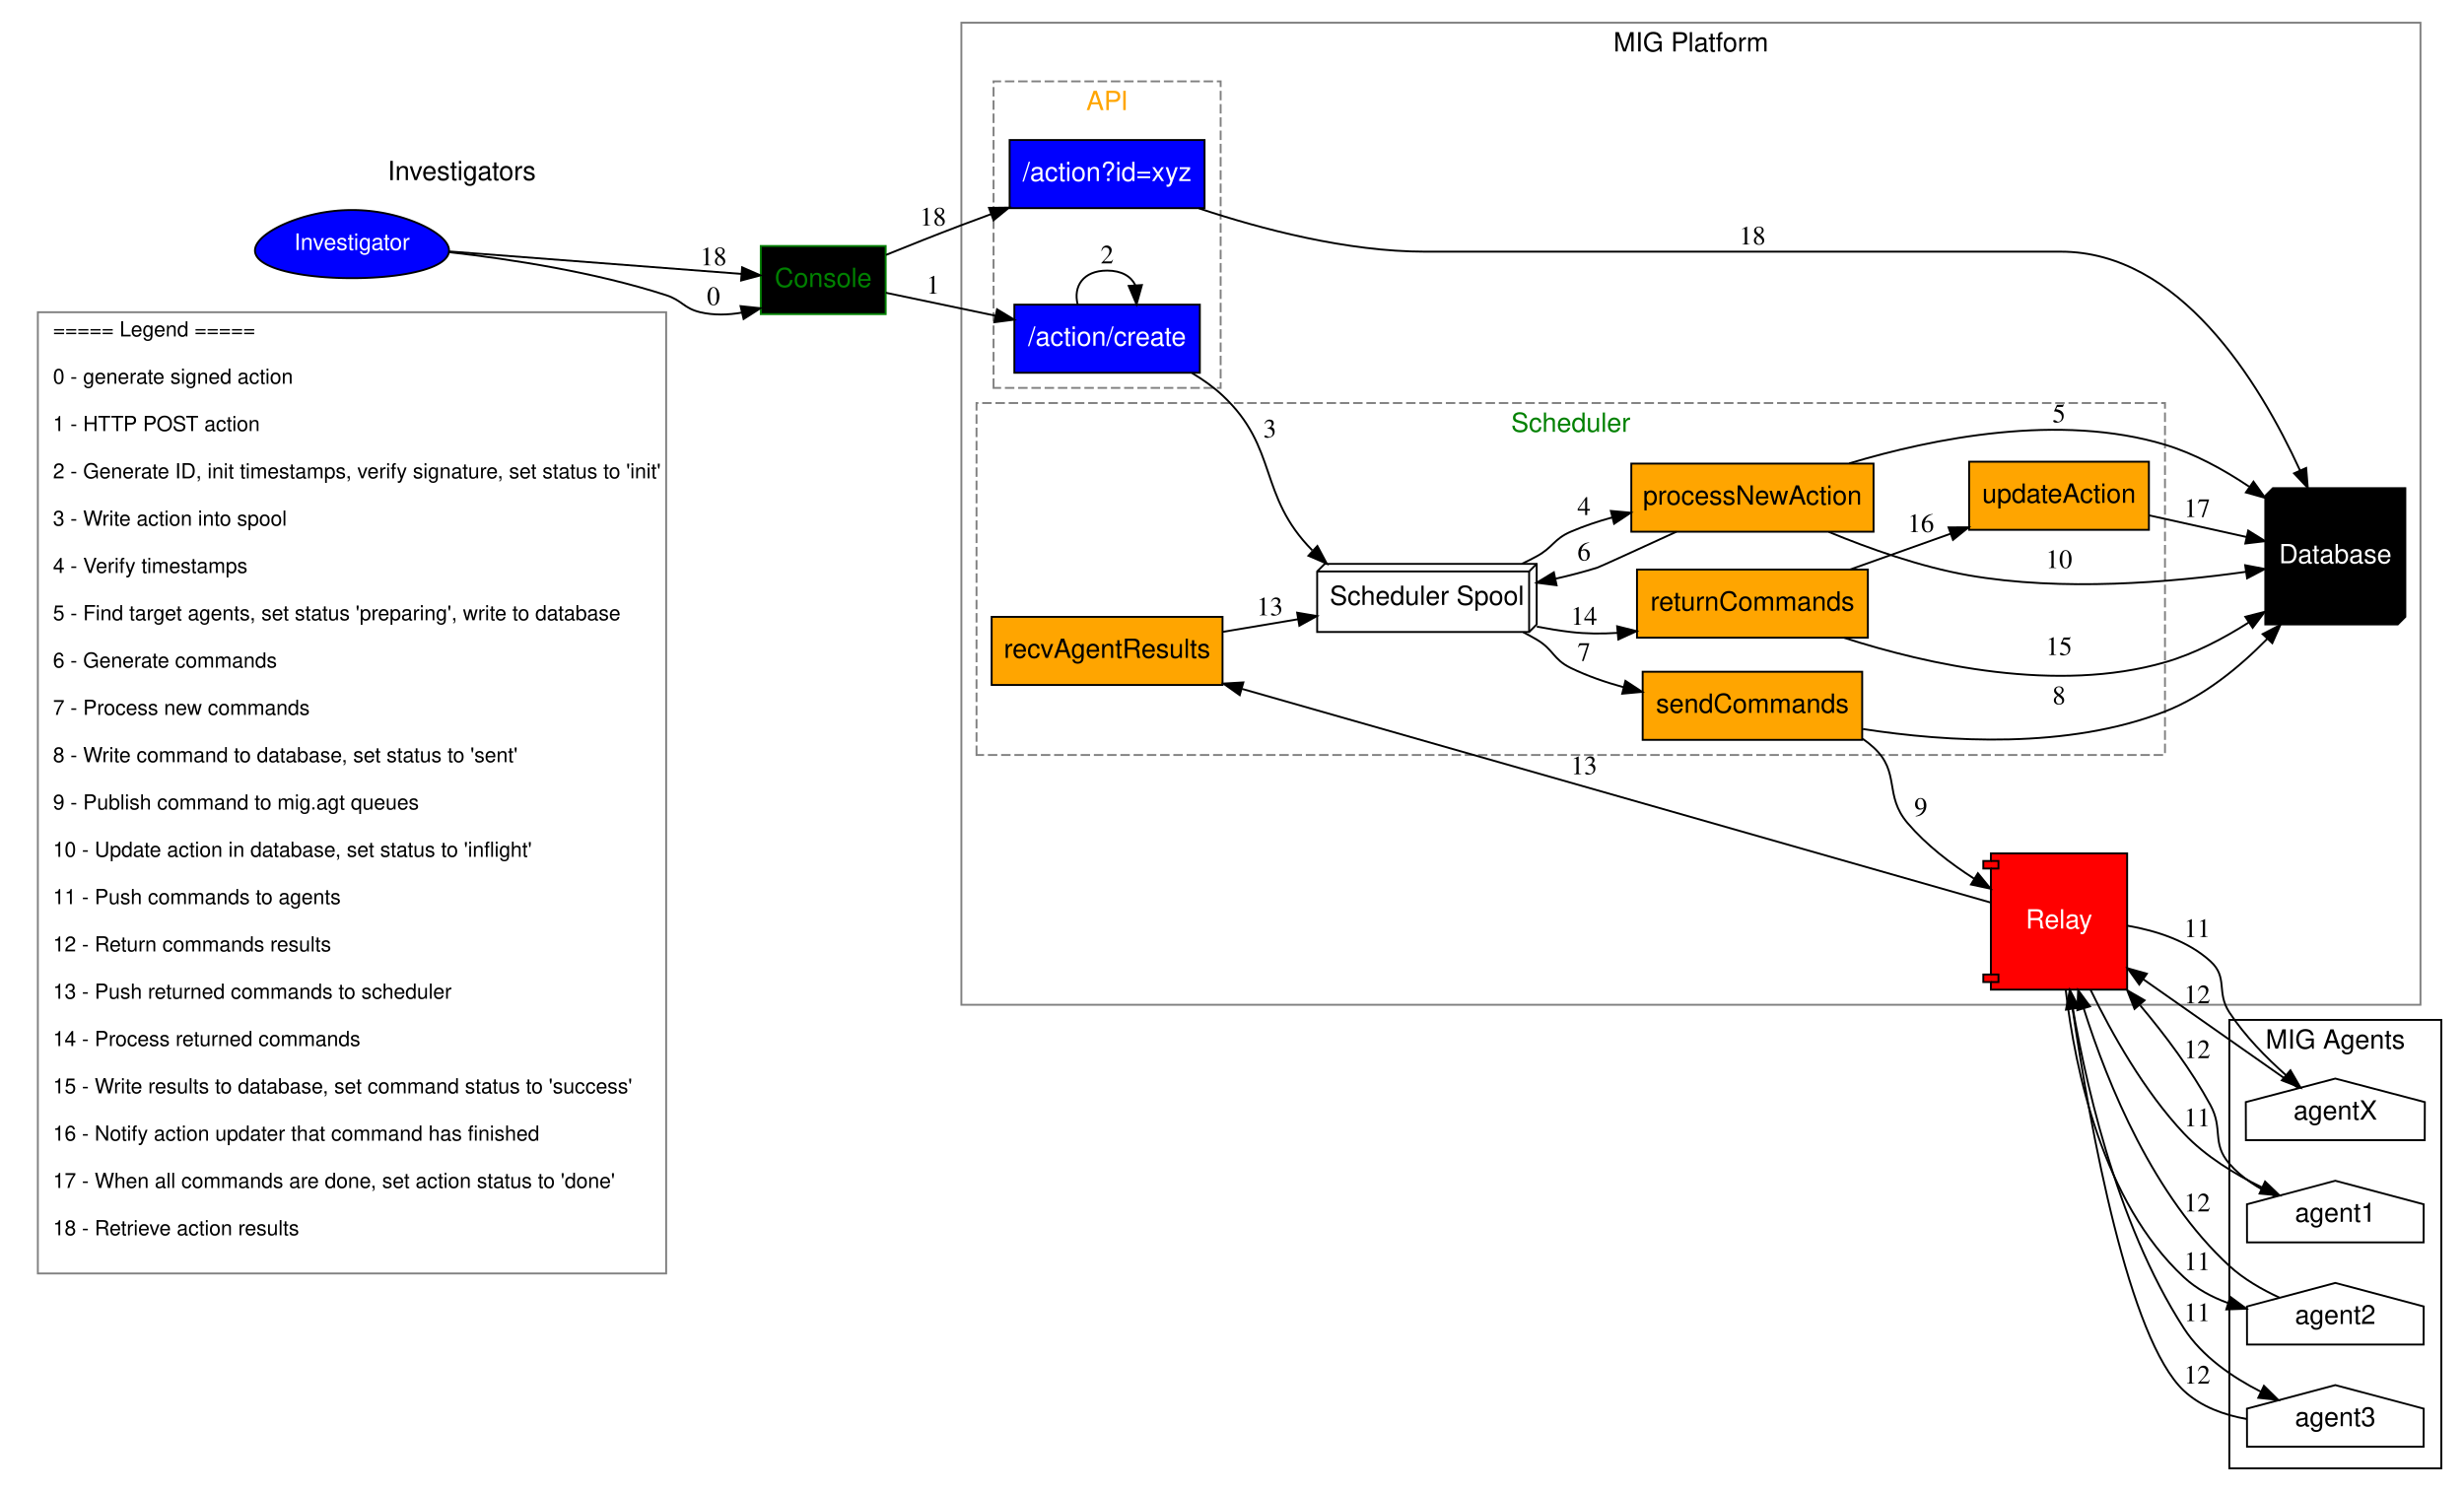
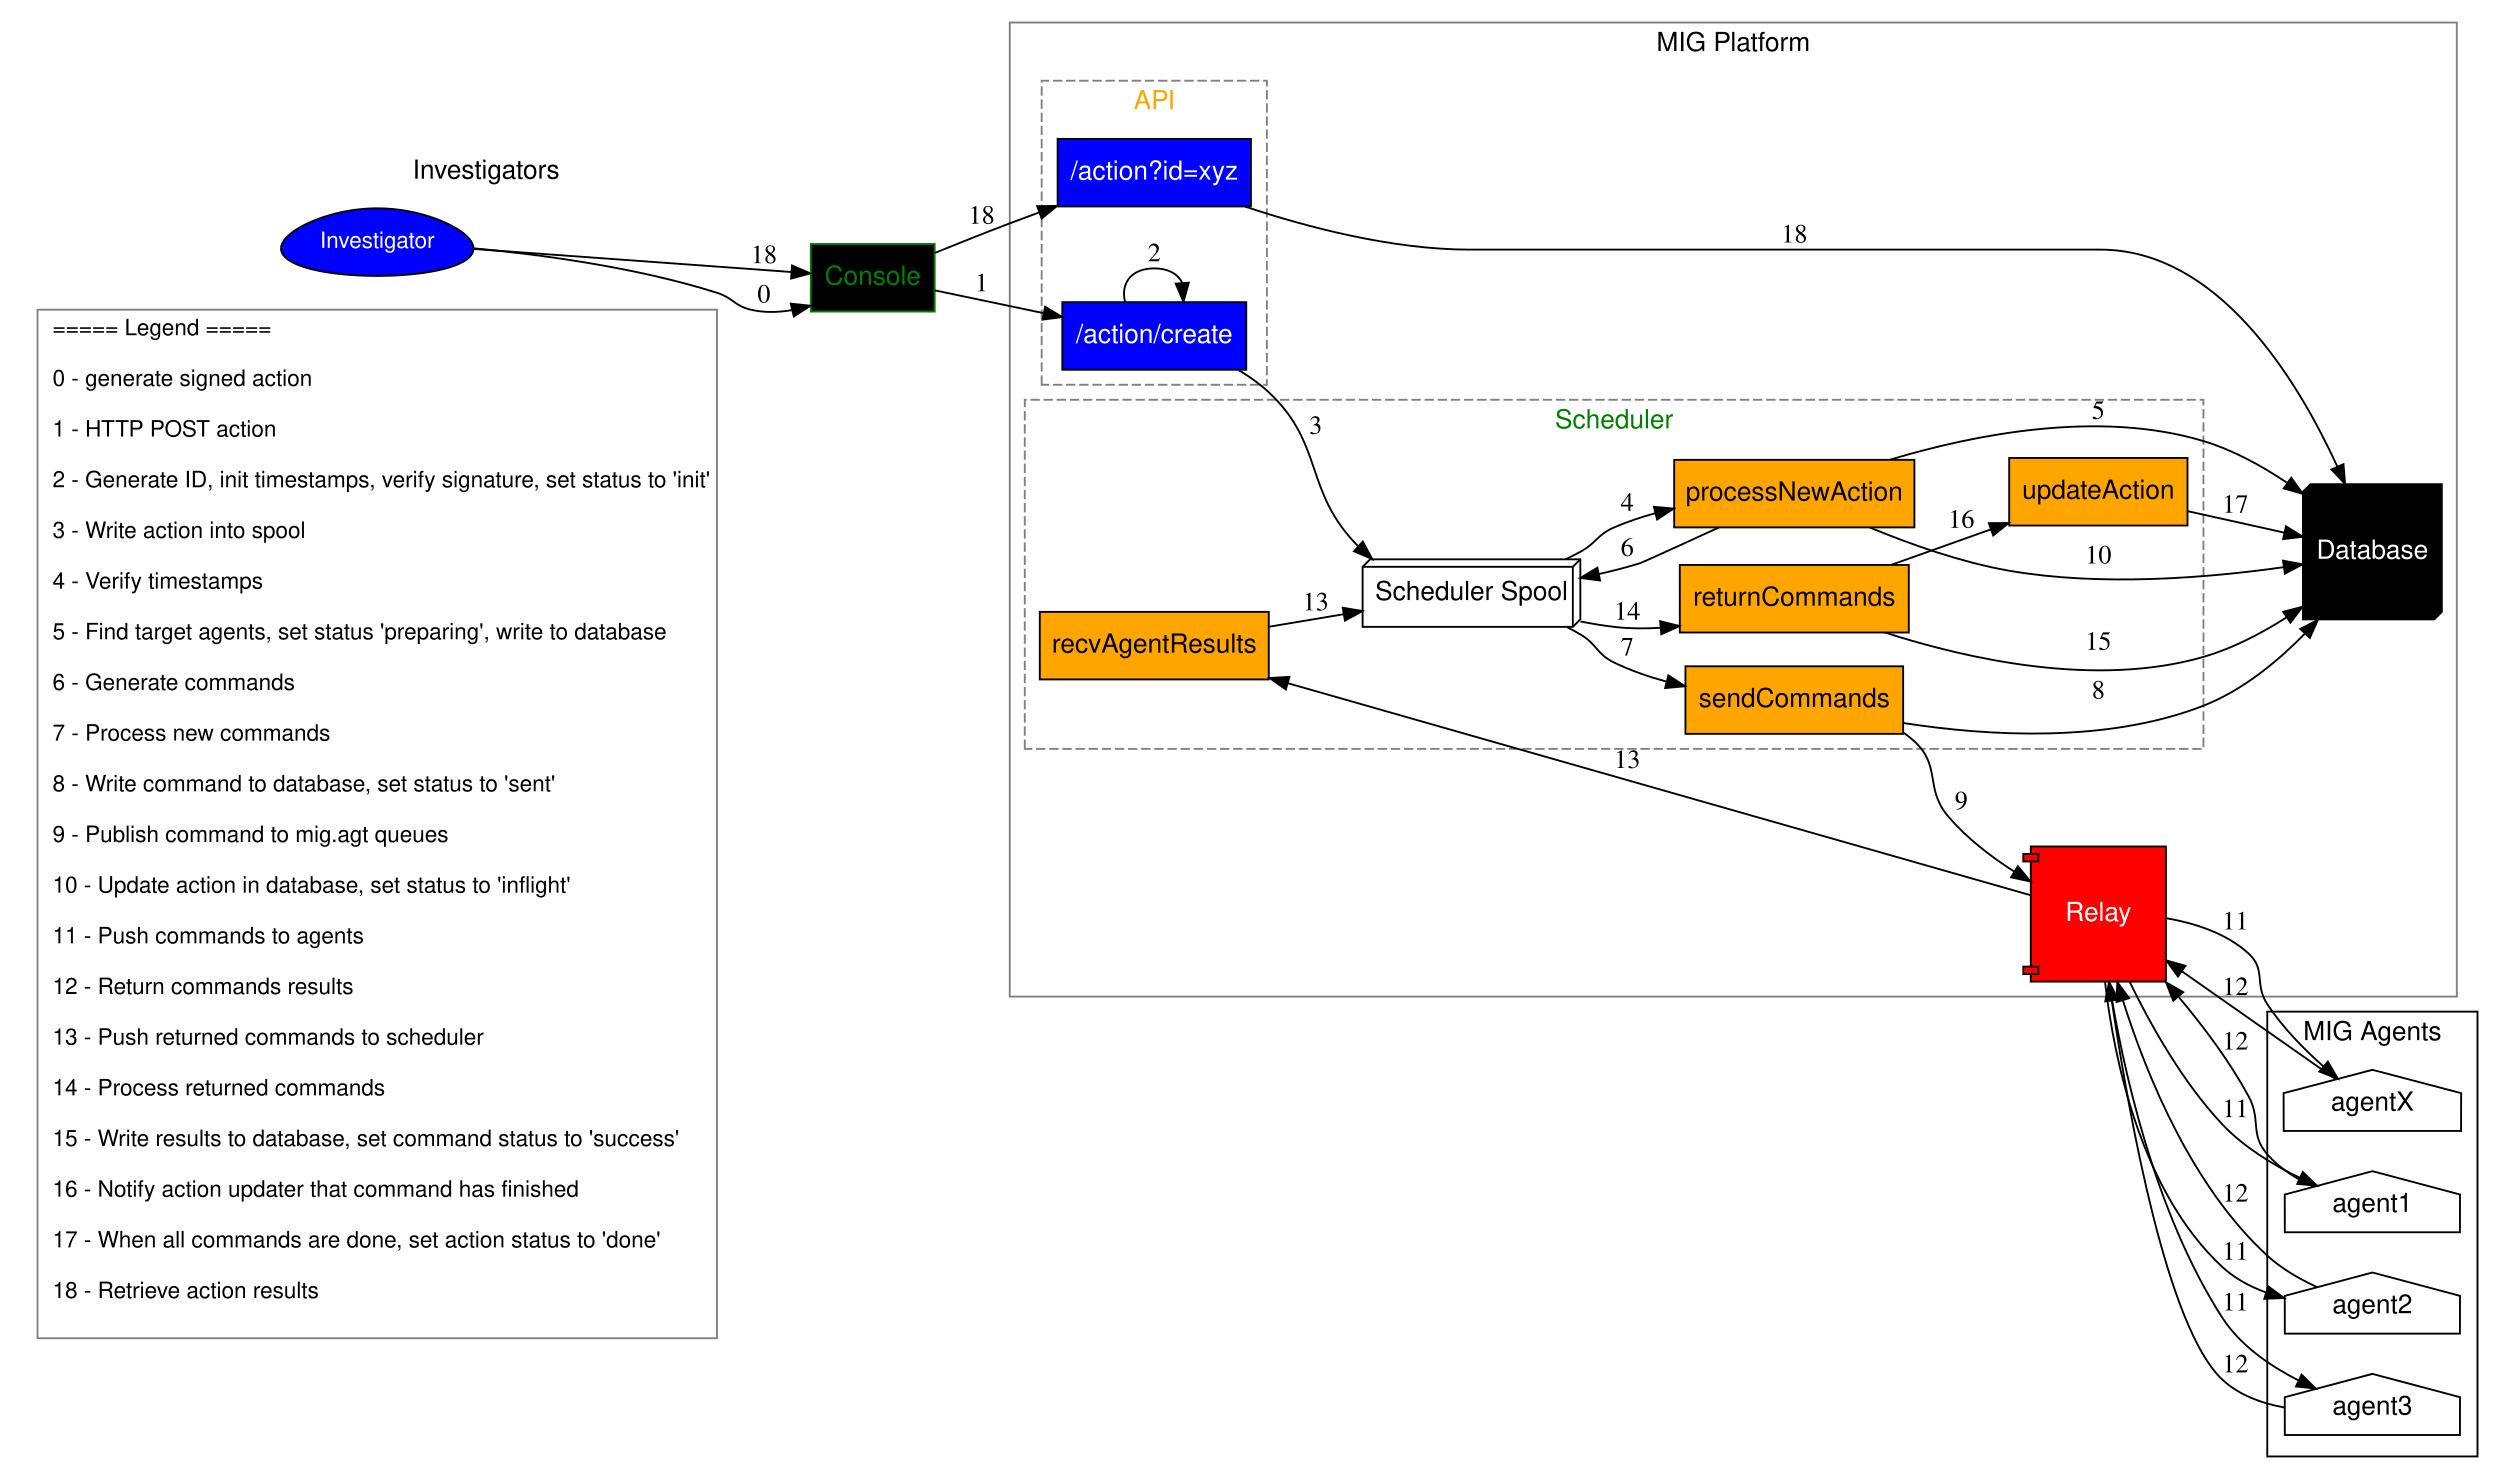
- <svg xmlns="http://www.w3.org/2000/svg" width="1302pt" height="788pt" viewBox="0.00 0.00 1302.00 788.00">
+ <svg xmlns="http://www.w3.org/2000/svg" width="1332pt" height="788pt" viewBox="0.00 0.00 1332.00 788.00">
  <g id="graph0" class="graph" transform="scale(1 1) rotate(0) translate(4 784)">
-     <polygon fill="white" stroke="white" points="-4,4 -4,-784 1298,-784 1298,4 -4,4" />
+     <polygon fill="white" stroke="white" points="-4,4 -4,-784 1328,-784 1328,4 -4,4" />
    <g id="clust1" class="cluster">
-       <polygon fill="white" stroke="white" points="8,-103 8,-704 472,-704 472,-103 8,-103" />
-       <text text-anchor="middle" x="240" y="-688.8" font-family="Helvetica,sans-Serif" font-size="14.00">Investigators</text>
+       <polygon fill="white" stroke="white" points="8,-63 8,-704 502,-704 502,-63 8,-63" />
+       <text text-anchor="middle" x="255" y="-688.8" font-family="Helvetica,sans-Serif" font-size="14.00">Investigators</text>
    </g>
    <g id="clust2" class="cluster">
-       <polygon fill="white" stroke="gray" points="504,-253 504,-772 1275,-772 1275,-253 504,-253" />
-       <text text-anchor="middle" x="889.5" y="-756.8" font-family="Helvetica,sans-Serif" font-size="14.00">MIG Platform</text>
+       <polygon fill="white" stroke="gray" points="534,-253 534,-772 1305,-772 1305,-253 534,-253" />
+       <text text-anchor="middle" x="919.5" y="-756.8" font-family="Helvetica,sans-Serif" font-size="14.00">MIG Platform</text>
    </g>
    <g id="clust3" class="cluster">
-       <polygon fill="white" stroke="gray" stroke-dasharray="5,2" points="521,-579 521,-741 641,-741 641,-579 521,-579" />
-       <text text-anchor="middle" x="581" y="-725.8" font-family="Helvetica,sans-Serif" font-size="14.00" fill="orange">API</text>
+       <polygon fill="white" stroke="gray" stroke-dasharray="5,2" points="551,-579 551,-741 671,-741 671,-579 551,-579" />
+       <text text-anchor="middle" x="611" y="-725.8" font-family="Helvetica,sans-Serif" font-size="14.00" fill="orange">API</text>
    </g>
    <g id="clust4" class="cluster">
-       <polygon fill="white" stroke="gray" stroke-dasharray="5,2" points="512,-385 512,-571 1140,-571 1140,-385 512,-385" />
-       <text text-anchor="middle" x="826" y="-555.8" font-family="Helvetica,sans-Serif" font-size="14.00" fill="green">Scheduler</text>
+       <polygon fill="white" stroke="gray" stroke-dasharray="5,2" points="542,-385 542,-571 1170,-571 1170,-385 542,-385" />
+       <text text-anchor="middle" x="856" y="-555.8" font-family="Helvetica,sans-Serif" font-size="14.00" fill="green">Scheduler</text>
    </g>
    <g id="clust5" class="cluster">
-       <polygon fill="white" stroke="black" points="1174,-8 1174,-245 1286,-245 1286,-8 1174,-8" />
-       <text text-anchor="middle" x="1230" y="-229.8" font-family="Helvetica,sans-Serif" font-size="14.00">MIG Agents</text>
+       <polygon fill="white" stroke="black" points="1204,-8 1204,-245 1316,-245 1316,-8 1204,-8" />
+       <text text-anchor="middle" x="1260" y="-229.8" font-family="Helvetica,sans-Serif" font-size="14.00">MIG Agents</text>
    </g>
    <g id="node1" class="node">
-       <polygon fill="blue" stroke="black" points="186.744,-637.049 189.885,-637.148 192.994,-637.295 196.057,-637.491 199.063,-637.735 201.999,-638.027 204.854,-638.364 207.617,-638.748 210.276,-639.176 212.823,-639.647 215.248,-640.161 217.543,-640.715 219.7,-641.308 221.712,-641.939 223.574,-642.605 225.279,-643.306 226.824,-644.039 228.206,-644.801 229.422,-645.592 230.471,-646.408 231.352,-647.248 232.065,-648.109 232.61,-648.989 232.991,-649.886 233.209,-650.797 233.268,-651.719 233.171,-652.65 232.923,-653.587 232.529,-654.529 231.994,-655.471 231.324,-656.413 230.526,-657.35 229.606,-658.281 228.57,-659.203 227.425,-660.114 226.179,-661.011 224.838,-661.891 223.41,-662.752 221.9,-663.592 220.317,-664.408 218.666,-665.199 216.953,-665.961 215.185,-666.694 213.368,-667.395 211.507,-668.061 209.607,-668.692 207.672,-669.285 205.708,-669.839 203.718,-670.353 201.706,-670.824 199.675,-671.252 197.628,-671.636 195.568,-671.973 193.497,-672.265 191.418,-672.509 189.331,-672.705 187.24,-672.852 185.145,-672.951 183.049,-673 180.951,-673 178.855,-672.951 176.76,-672.852 174.669,-672.705 172.582,-672.509 170.503,-672.265 168.432,-671.973 166.372,-671.636 164.325,-671.252 162.294,-670.824 160.282,-670.353 158.292,-669.839 156.328,-669.285 154.393,-668.692 152.493,-668.061 150.632,-667.395 148.815,-666.694 147.047,-665.961 145.334,-665.199 143.683,-664.408 142.1,-663.592 140.59,-662.752 139.162,-661.891 137.821,-661.011 136.575,-660.114 135.43,-659.203 134.394,-658.281 133.474,-657.35 132.676,-656.413 132.006,-655.471 131.471,-654.529 131.077,-653.587 130.829,-652.65 130.732,-651.719 130.791,-650.797 131.009,-649.886 131.39,-648.989 131.935,-648.109 132.648,-647.248 133.529,-646.408 134.578,-645.592 135.794,-644.801 137.176,-644.039 138.721,-643.306 140.426,-642.605 142.288,-641.939 144.3,-641.308 146.457,-640.715 148.752,-640.161 151.177,-639.647 153.724,-639.176 156.383,-638.748 159.146,-638.364 162.001,-638.027 164.937,-637.735 167.943,-637.491 171.006,-637.295 174.115,-637.148 177.256,-637.049 180.416,-637 183.584,-637 186.744,-637.049" />
-       <text text-anchor="middle" x="182" y="-651.9" font-family="Helvetica,sans-Serif" font-size="12.00" fill="white">Investigator</text>
+       <polygon fill="blue" stroke="black" points="201.744,-637.049 204.885,-637.148 207.994,-637.295 211.057,-637.491 214.063,-637.735 216.999,-638.027 219.854,-638.364 222.617,-638.748 225.276,-639.176 227.823,-639.647 230.248,-640.161 232.543,-640.715 234.7,-641.308 236.712,-641.939 238.574,-642.605 240.279,-643.306 241.824,-644.039 243.206,-644.801 244.422,-645.592 245.471,-646.408 246.352,-647.248 247.065,-648.109 247.61,-648.989 247.991,-649.886 248.209,-650.797 248.268,-651.719 248.171,-652.65 247.923,-653.587 247.529,-654.529 246.994,-655.471 246.324,-656.413 245.526,-657.35 244.606,-658.281 243.57,-659.203 242.425,-660.114 241.179,-661.011 239.838,-661.891 238.41,-662.752 236.9,-663.592 235.317,-664.408 233.666,-665.199 231.953,-665.961 230.185,-666.694 228.368,-667.395 226.507,-668.061 224.607,-668.692 222.672,-669.285 220.708,-669.839 218.718,-670.353 216.706,-670.824 214.675,-671.252 212.628,-671.636 210.568,-671.973 208.497,-672.265 206.418,-672.509 204.331,-672.705 202.24,-672.852 200.145,-672.951 198.049,-673 195.951,-673 193.855,-672.951 191.76,-672.852 189.669,-672.705 187.582,-672.509 185.503,-672.265 183.432,-671.973 181.372,-671.636 179.325,-671.252 177.294,-670.824 175.282,-670.353 173.292,-669.839 171.328,-669.285 169.393,-668.692 167.493,-668.061 165.632,-667.395 163.815,-666.694 162.047,-665.961 160.334,-665.199 158.683,-664.408 157.1,-663.592 155.59,-662.752 154.162,-661.891 152.821,-661.011 151.575,-660.114 150.43,-659.203 149.394,-658.281 148.474,-657.35 147.676,-656.413 147.006,-655.471 146.471,-654.529 146.077,-653.587 145.829,-652.65 145.732,-651.719 145.791,-650.797 146.009,-649.886 146.39,-648.989 146.935,-648.109 147.648,-647.248 148.529,-646.408 149.578,-645.592 150.794,-644.801 152.176,-644.039 153.721,-643.306 155.426,-642.605 157.288,-641.939 159.3,-641.308 161.457,-640.715 163.752,-640.161 166.177,-639.647 168.724,-639.176 171.383,-638.748 174.146,-638.364 177.001,-638.027 179.937,-637.735 182.943,-637.491 186.006,-637.295 189.115,-637.148 192.256,-637.049 195.416,-637 198.584,-637 201.744,-637.049" />
+       <text text-anchor="middle" x="197" y="-651.9" font-family="Helvetica,sans-Serif" font-size="12.00" fill="white">Investigator</text>
    </g>
    <g id="node2" class="node">
-       <polygon fill="black" stroke="green" points="464,-654 398,-654 398,-618 464,-618 464,-654" />
-       <text text-anchor="middle" x="431" y="-632.3" font-family="Helvetica,sans-Serif" font-size="14.00" fill="green">Console</text>
+       <polygon fill="black" stroke="green" points="494,-654 428,-654 428,-618 494,-618 494,-654" />
+       <text text-anchor="middle" x="461" y="-632.3" font-family="Helvetica,sans-Serif" font-size="14.00" fill="green">Console</text>
    </g>
    <g id="edge1" class="edge">
-       <path fill="none" stroke="black" d="M233.384,-650.733C266.546,-646.963 310.579,-640.108 348,-628 356.51,-625.247 357.295,-621.055 366,-619 373.154,-617.311 380.727,-617.526 388.062,-618.8" />
-       <polygon fill="black" stroke="black" points="387.321,-622.221 397.858,-621.113 388.93,-615.408 387.321,-622.221" />
-       <text text-anchor="middle" x="373" y="-622.8" font-family="Times,serif" font-size="14.00">0</text>
+       <path fill="none" stroke="black" d="M248.229,-651.718C284.871,-648.308 335.367,-641.481 378,-628 386.528,-625.303 387.295,-621.055 396,-619 403.154,-617.311 410.727,-617.526 418.062,-618.8" />
+       <polygon fill="black" stroke="black" points="417.321,-622.221 427.858,-621.113 418.93,-615.408 417.321,-622.221" />
+       <text text-anchor="middle" x="403" y="-622.8" font-family="Times,serif" font-size="14.00">0</text>
    </g>
    <g id="edge26" class="edge">
-       <path fill="none" stroke="black" d="M233.282,-651.132C278.76,-647.634 344.969,-642.541 387.765,-639.249" />
-       <polygon fill="black" stroke="black" points="388.147,-642.73 397.849,-638.473 387.61,-635.751 388.147,-642.73" />
-       <text text-anchor="middle" x="373" y="-643.8" font-family="Times,serif" font-size="14.00">18</text>
+       <path fill="none" stroke="black" d="M248.206,-651.359C297.384,-647.793 371.483,-642.419 417.735,-639.065" />
+       <polygon fill="black" stroke="black" points="418.007,-642.555 427.728,-638.34 417.501,-635.573 418.007,-642.555" />
+       <text text-anchor="middle" x="403" y="-643.8" font-family="Times,serif" font-size="14.00">18</text>
    </g>
    <g id="node4" class="node">
-       <polygon fill="blue" stroke="black" points="630,-623 532,-623 532,-587 630,-587 630,-623" />
-       <text text-anchor="middle" x="581" y="-601.3" font-family="Helvetica,sans-Serif" font-size="14.00" fill="white">/action/create</text>
+       <polygon fill="blue" stroke="black" points="660,-623 562,-623 562,-587 660,-587 660,-623" />
+       <text text-anchor="middle" x="611" y="-601.3" font-family="Helvetica,sans-Serif" font-size="14.00" fill="white">/action/create</text>
    </g>
    <g id="edge2" class="edge">
-       <path fill="none" stroke="black" d="M464.114,-629.273C481.059,-625.724 502.375,-621.259 522.089,-617.13" />
-       <polygon fill="black" stroke="black" points="522.845,-620.548 531.915,-615.072 521.41,-613.696 522.845,-620.548" />
-       <text text-anchor="middle" x="489" y="-628.8" font-family="Times,serif" font-size="14.00">1</text>
+       <path fill="none" stroke="black" d="M494.114,-629.273C511.059,-625.724 532.375,-621.259 552.089,-617.13" />
+       <polygon fill="black" stroke="black" points="552.845,-620.548 561.915,-615.072 551.41,-613.696 552.845,-620.548" />
+       <text text-anchor="middle" x="519" y="-628.8" font-family="Times,serif" font-size="14.00">1</text>
    </g>
    <g id="node5" class="node">
-       <polygon fill="blue" stroke="black" points="632.5,-710 529.5,-710 529.5,-674 632.5,-674 632.5,-710" />
-       <text text-anchor="middle" x="581" y="-688.3" font-family="Helvetica,sans-Serif" font-size="14.00" fill="white">/action?id=xyz</text>
+       <polygon fill="blue" stroke="black" points="662.5,-710 559.5,-710 559.5,-674 662.5,-674 662.5,-710" />
+       <text text-anchor="middle" x="611" y="-688.3" font-family="Helvetica,sans-Serif" font-size="14.00" fill="white">/action?id=xyz</text>
    </g>
    <g id="edge27" class="edge">
-       <path fill="none" stroke="black" d="M464.145,-649.279C476.554,-654.318 490.894,-660.035 504,-665 509.074,-666.922 514.353,-668.881 519.659,-670.822" />
-       <polygon fill="black" stroke="black" points="518.607,-674.163 529.201,-674.283 520.994,-667.582 518.607,-674.163" />
-       <text text-anchor="middle" x="489" y="-664.8" font-family="Times,serif" font-size="14.00">18</text>
+       <path fill="none" stroke="black" d="M494.145,-649.279C506.554,-654.318 520.894,-660.035 534,-665 539.074,-666.922 544.353,-668.881 549.659,-670.822" />
+       <polygon fill="black" stroke="black" points="548.607,-674.163 559.201,-674.283 550.994,-667.582 548.607,-674.163" />
+       <text text-anchor="middle" x="519" y="-664.8" font-family="Times,serif" font-size="14.00">18</text>
    </g>
    <g id="node3" class="node">
-       <polygon fill="none" stroke="gray" points="348,-619 16,-619 16,-111 348,-111 348,-619" />
-       <text text-anchor="start" x="24" y="-606.2" font-family="Helvetica,sans-Serif" font-size="11.00">===== Legend =====</text>
-       <text text-anchor="start" x="24" y="-581.2" font-family="Helvetica,sans-Serif" font-size="11.00">0 - generate signed action</text>
-       <text text-anchor="start" x="24" y="-556.2" font-family="Helvetica,sans-Serif" font-size="11.00">1 - HTTP POST action</text>
-       <text text-anchor="start" x="24" y="-531.2" font-family="Helvetica,sans-Serif" font-size="11.00">2 - Generate ID, init timestamps, verify signature, set status to 'init'</text>
-       <text text-anchor="start" x="24" y="-506.2" font-family="Helvetica,sans-Serif" font-size="11.00">3 - Write action into spool</text>
-       <text text-anchor="start" x="24" y="-481.2" font-family="Helvetica,sans-Serif" font-size="11.00">4 - Verify timestamps</text>
-       <text text-anchor="start" x="24" y="-456.2" font-family="Helvetica,sans-Serif" font-size="11.00">5 - Find target agents, set status 'preparing', write to database</text>
-       <text text-anchor="start" x="24" y="-431.2" font-family="Helvetica,sans-Serif" font-size="11.00">6 - Generate commands</text>
-       <text text-anchor="start" x="24" y="-406.2" font-family="Helvetica,sans-Serif" font-size="11.00">7 - Process new commands</text>
-       <text text-anchor="start" x="24" y="-381.2" font-family="Helvetica,sans-Serif" font-size="11.00">8 - Write command to database, set status to 'sent'</text>
-       <text text-anchor="start" x="24" y="-356.2" font-family="Helvetica,sans-Serif" font-size="11.00">9 - Publish command to mig.agt queues</text>
-       <text text-anchor="start" x="24" y="-331.2" font-family="Helvetica,sans-Serif" font-size="11.00">10 - Update action in database, set status to 'inflight'</text>
-       <text text-anchor="start" x="24" y="-306.2" font-family="Helvetica,sans-Serif" font-size="11.00">11 - Push commands to agents</text>
-       <text text-anchor="start" x="24" y="-281.2" font-family="Helvetica,sans-Serif" font-size="11.00">12 - Return commands results</text>
-       <text text-anchor="start" x="24" y="-256.2" font-family="Helvetica,sans-Serif" font-size="11.00">13 - Push returned commands to scheduler</text>
-       <text text-anchor="start" x="24" y="-231.2" font-family="Helvetica,sans-Serif" font-size="11.00">14 - Process returned commands</text>
-       <text text-anchor="start" x="24" y="-206.2" font-family="Helvetica,sans-Serif" font-size="11.00">15 - Write results to database, set command status to 'success'</text>
-       <text text-anchor="start" x="24" y="-181.2" font-family="Helvetica,sans-Serif" font-size="11.00">16 - Notify action updater that command has finished</text>
-       <text text-anchor="start" x="24" y="-156.2" font-family="Helvetica,sans-Serif" font-size="11.00">17 - When all commands are done, set action status to 'done'</text>
-       <text text-anchor="start" x="24" y="-131.2" font-family="Helvetica,sans-Serif" font-size="11.00">18 - Retrieve action results</text>
+       <polygon fill="none" stroke="gray" points="378,-619 16,-619 16,-71 378,-71 378,-619" />
+       <text text-anchor="start" x="24" y="-605.4" font-family="Helvetica,sans-Serif" font-size="12.00">===== Legend =====</text>
+       <text text-anchor="start" x="24" y="-578.4" font-family="Helvetica,sans-Serif" font-size="12.00">0 - generate signed action</text>
+       <text text-anchor="start" x="24" y="-551.4" font-family="Helvetica,sans-Serif" font-size="12.00">1 - HTTP POST action</text>
+       <text text-anchor="start" x="24" y="-524.4" font-family="Helvetica,sans-Serif" font-size="12.00">2 - Generate ID, init timestamps, verify signature, set status to 'init'</text>
+       <text text-anchor="start" x="24" y="-497.4" font-family="Helvetica,sans-Serif" font-size="12.00">3 - Write action into spool</text>
+       <text text-anchor="start" x="24" y="-470.4" font-family="Helvetica,sans-Serif" font-size="12.00">4 - Verify timestamps</text>
+       <text text-anchor="start" x="24" y="-443.4" font-family="Helvetica,sans-Serif" font-size="12.00">5 - Find target agents, set status 'preparing', write to database</text>
+       <text text-anchor="start" x="24" y="-416.4" font-family="Helvetica,sans-Serif" font-size="12.00">6 - Generate commands</text>
+       <text text-anchor="start" x="24" y="-389.4" font-family="Helvetica,sans-Serif" font-size="12.00">7 - Process new commands</text>
+       <text text-anchor="start" x="24" y="-362.4" font-family="Helvetica,sans-Serif" font-size="12.00">8 - Write command to database, set status to 'sent'</text>
+       <text text-anchor="start" x="24" y="-335.4" font-family="Helvetica,sans-Serif" font-size="12.00">9 - Publish command to mig.agt queues</text>
+       <text text-anchor="start" x="24" y="-308.4" font-family="Helvetica,sans-Serif" font-size="12.00">10 - Update action in database, set status to 'inflight'</text>
+       <text text-anchor="start" x="24" y="-281.4" font-family="Helvetica,sans-Serif" font-size="12.00">11 - Push commands to agents</text>
+       <text text-anchor="start" x="24" y="-254.4" font-family="Helvetica,sans-Serif" font-size="12.00">12 - Return commands results</text>
+       <text text-anchor="start" x="24" y="-227.4" font-family="Helvetica,sans-Serif" font-size="12.00">13 - Push returned commands to scheduler</text>
+       <text text-anchor="start" x="24" y="-200.4" font-family="Helvetica,sans-Serif" font-size="12.00">14 - Process returned commands</text>
+       <text text-anchor="start" x="24" y="-173.4" font-family="Helvetica,sans-Serif" font-size="12.00">15 - Write results to database, set command status to 'success'</text>
+       <text text-anchor="start" x="24" y="-146.4" font-family="Helvetica,sans-Serif" font-size="12.00">16 - Notify action updater that command has finished</text>
+       <text text-anchor="start" x="24" y="-119.4" font-family="Helvetica,sans-Serif" font-size="12.00">17 - When all commands are done, set action status to 'done'</text>
+       <text text-anchor="start" x="24" y="-92.4" font-family="Helvetica,sans-Serif" font-size="12.00">18 - Retrieve action results</text>
    </g>
    <g id="edge3" class="edge">
-       <path fill="none" stroke="black" d="M565.442,-623.153C563.048,-632.539 568.234,-641 581,-641 588.779,-641 593.744,-637.858 595.893,-633.28" />
-       <polygon fill="black" stroke="black" points="599.396,-633.361 596.558,-623.153 592.411,-632.902 599.396,-633.361" />
-       <text text-anchor="middle" x="581" y="-644.8" font-family="Times,serif" font-size="14.00">2</text>
+       <path fill="none" stroke="black" d="M595.442,-623.153C593.048,-632.539 598.234,-641 611,-641 618.779,-641 623.744,-637.858 625.893,-633.28" />
+       <polygon fill="black" stroke="black" points="629.396,-633.361 626.558,-623.153 622.411,-632.902 629.396,-633.361" />
+       <text text-anchor="middle" x="611" y="-644.8" font-family="Times,serif" font-size="14.00">2</text>
    </g>
    <g id="node6" class="node">
-       <polygon fill="white" stroke="black" points="808,-486 696,-486 692,-482 692,-450 804,-450 808,-454 808,-486" />
-       <polyline fill="none" stroke="black" points="804,-482 692,-482 " />
-       <polyline fill="none" stroke="black" points="804,-482 804,-450 " />
-       <polyline fill="none" stroke="black" points="804,-482 808,-486 " />
-       <text text-anchor="middle" x="750" y="-464.3" font-family="Helvetica,sans-Serif" font-size="14.00">Scheduler Spool</text>
+       <polygon fill="white" stroke="black" points="838,-486 726,-486 722,-482 722,-450 834,-450 838,-454 838,-486" />
+       <polyline fill="none" stroke="black" points="834,-482 722,-482 " />
+       <polyline fill="none" stroke="black" points="834,-482 834,-450 " />
+       <polyline fill="none" stroke="black" points="834,-482 838,-486 " />
+       <text text-anchor="middle" x="780" y="-464.3" font-family="Helvetica,sans-Serif" font-size="14.00">Scheduler Spool</text>
    </g>
    <g id="edge4" class="edge">
-       <path fill="none" stroke="black" d="M625.916,-586.831C631.682,-583.392 637.234,-579.452 642,-575 671.651,-547.301 660.614,-522.344 689.385,-493.209" />
-       <polygon fill="black" stroke="black" points="692.111,-495.458 697.113,-486.118 687.379,-490.3 692.111,-495.458" />
-       <text text-anchor="middle" x="667" y="-552.8" font-family="Times,serif" font-size="14.00">3</text>
+       <path fill="none" stroke="black" d="M655.916,-586.831C661.682,-583.392 667.234,-579.452 672,-575 701.651,-547.301 690.614,-522.344 719.385,-493.209" />
+       <polygon fill="black" stroke="black" points="722.111,-495.458 727.113,-486.118 717.379,-490.3 722.111,-495.458" />
+       <text text-anchor="middle" x="697" y="-552.8" font-family="Times,serif" font-size="14.00">3</text>
    </g>
    <g id="node12" class="node">
-       <polygon fill="black" stroke="black" points="1267,-526 1197,-526 1193,-522 1193,-454 1263,-454 1267,-458 1267,-526" />
-       <polyline fill="none" stroke="black" points="1263,-522 1193,-522 " />
-       <polyline fill="none" stroke="black" points="1263,-522 1263,-454 " />
-       <polyline fill="none" stroke="black" points="1263,-522 1267,-526 " />
-       <text text-anchor="middle" x="1230" y="-486.3" font-family="Helvetica,sans-Serif" font-size="14.00" fill="white">Database</text>
+       <polygon fill="black" stroke="black" points="1297,-526 1227,-526 1223,-522 1223,-454 1293,-454 1297,-458 1297,-526" />
+       <polyline fill="none" stroke="black" points="1293,-522 1223,-522 " />
+       <polyline fill="none" stroke="black" points="1293,-522 1293,-454 " />
+       <polyline fill="none" stroke="black" points="1293,-522 1297,-526 " />
+       <text text-anchor="middle" x="1260" y="-486.3" font-family="Helvetica,sans-Serif" font-size="14.00" fill="white">Database</text>
    </g>
    <g id="edge28" class="edge">
-       <path fill="none" stroke="black" d="M629.475,-673.897C662.492,-662.914 707.801,-651 749,-651 749,-651 749,-651 1085,-651 1147.4,-651 1189.52,-582.972 1211.36,-535.356" />
-       <polygon fill="black" stroke="black" points="1214.6,-536.691 1215.46,-526.132 1208.2,-533.85 1214.6,-536.691" />
-       <text text-anchor="middle" x="922" y="-654.8" font-family="Times,serif" font-size="14.00">18</text>
+       <path fill="none" stroke="black" d="M659.475,-673.897C692.492,-662.914 737.801,-651 779,-651 779,-651 779,-651 1115,-651 1177.4,-651 1219.52,-582.972 1241.36,-535.356" />
+       <polygon fill="black" stroke="black" points="1244.6,-536.691 1245.46,-526.132 1238.2,-533.85 1244.6,-536.691" />
+       <text text-anchor="middle" x="952" y="-654.8" font-family="Times,serif" font-size="14.00">18</text>
    </g>
    <g id="node7" class="node">
-       <polygon fill="orange" stroke="black" points="986,-539 858,-539 858,-503 986,-503 986,-539" />
-       <text text-anchor="middle" x="922" y="-517.3" font-family="Helvetica,sans-Serif" font-size="14.00">processNewAction</text>
+       <polygon fill="orange" stroke="black" points="1016,-539 888,-539 888,-503 1016,-503 1016,-539" />
+       <text text-anchor="middle" x="952" y="-517.3" font-family="Helvetica,sans-Serif" font-size="14.00">processNewAction</text>
    </g>
    <g id="edge5" class="edge">
-       <path fill="none" stroke="black" d="M800.188,-486.04C802.862,-487.313 805.482,-488.635 808,-490 816.675,-494.704 816.935,-499.099 826,-503 832.915,-505.976 840.323,-508.461 847.839,-510.537" />
-       <polygon fill="black" stroke="black" points="847.196,-513.985 857.749,-513.037 848.909,-507.197 847.196,-513.985" />
-       <text text-anchor="middle" x="833" y="-511.8" font-family="Times,serif" font-size="14.00">4</text>
+       <path fill="none" stroke="black" d="M830.188,-486.04C832.862,-487.313 835.482,-488.635 838,-490 846.675,-494.704 846.935,-499.099 856,-503 862.915,-505.976 870.323,-508.461 877.839,-510.537" />
+       <polygon fill="black" stroke="black" points="877.196,-513.985 887.749,-513.037 878.909,-507.197 877.196,-513.985" />
+       <text text-anchor="middle" x="863" y="-511.8" font-family="Times,serif" font-size="14.00">4</text>
    </g>
    <g id="node8" class="node">
-       <polygon fill="orange" stroke="black" points="980,-429 864,-429 864,-393 980,-393 980,-429" />
-       <text text-anchor="middle" x="922" y="-407.3" font-family="Helvetica,sans-Serif" font-size="14.00">sendCommands</text>
+       <polygon fill="orange" stroke="black" points="1010,-429 894,-429 894,-393 1010,-393 1010,-429" />
+       <text text-anchor="middle" x="952" y="-407.3" font-family="Helvetica,sans-Serif" font-size="14.00">sendCommands</text>
    </g>
    <g id="edge8" class="edge">
-       <path fill="none" stroke="black" d="M800.892,-449.872C803.331,-448.636 805.714,-447.344 808,-446 816.977,-440.722 816.628,-435.54 826,-431 834.669,-426.801 844.201,-423.48 853.78,-420.854" />
-       <polygon fill="black" stroke="black" points="854.893,-424.183 863.744,-418.362 853.194,-417.393 854.893,-424.183" />
-       <text text-anchor="middle" x="833" y="-434.8" font-family="Times,serif" font-size="14.00">7</text>
+       <path fill="none" stroke="black" d="M830.892,-449.872C833.331,-448.636 835.714,-447.344 838,-446 846.977,-440.722 846.628,-435.54 856,-431 864.669,-426.801 874.201,-423.48 883.78,-420.854" />
+       <polygon fill="black" stroke="black" points="884.893,-424.183 893.744,-418.362 883.194,-417.393 884.893,-424.183" />
+       <text text-anchor="middle" x="863" y="-434.8" font-family="Times,serif" font-size="14.00">7</text>
    </g>
    <g id="node10" class="node">
-       <polygon fill="orange" stroke="black" points="983,-483 861,-483 861,-447 983,-447 983,-483" />
-       <text text-anchor="middle" x="922" y="-461.3" font-family="Helvetica,sans-Serif" font-size="14.00">returnCommands</text>
+       <polygon fill="orange" stroke="black" points="1013,-483 891,-483 891,-447 1013,-447 1013,-483" />
+       <text text-anchor="middle" x="952" y="-461.3" font-family="Helvetica,sans-Serif" font-size="14.00">returnCommands</text>
    </g>
    <g id="edge22" class="edge">
-       <path fill="none" stroke="black" d="M808.077,-452.837C814.094,-451.678 820.149,-450.692 826,-450 834.016,-449.052 842.393,-448.996 850.707,-449.531" />
-       <polygon fill="black" stroke="black" points="850.513,-453.027 860.791,-450.454 851.152,-446.056 850.513,-453.027" />
-       <text text-anchor="middle" x="833" y="-453.8" font-family="Times,serif" font-size="14.00">14</text>
+       <path fill="none" stroke="black" d="M838.077,-452.837C844.094,-451.678 850.149,-450.692 856,-450 864.016,-449.052 872.393,-448.996 880.707,-449.531" />
+       <polygon fill="black" stroke="black" points="880.513,-453.027 890.791,-450.454 881.152,-446.056 880.513,-453.027" />
+       <text text-anchor="middle" x="863" y="-453.8" font-family="Times,serif" font-size="14.00">14</text>
    </g>
    <g id="edge7" class="edge">
-       <path fill="none" stroke="black" d="M881.853,-502.992C861.748,-493.764 841.19,-484.372 840,-484 832.916,-481.784 825.413,-479.841 817.887,-478.145" />
-       <polygon fill="black" stroke="black" points="818.521,-474.702 808.013,-476.056 817.072,-481.55 818.521,-474.702" />
-       <text text-anchor="middle" x="833" y="-487.8" font-family="Times,serif" font-size="14.00">6</text>
+       <path fill="none" stroke="black" d="M911.853,-502.992C891.748,-493.764 871.19,-484.372 870,-484 862.916,-481.784 855.413,-479.841 847.887,-478.145" />
+       <polygon fill="black" stroke="black" points="848.521,-474.702 838.013,-476.056 847.072,-481.55 848.521,-474.702" />
+       <text text-anchor="middle" x="863" y="-487.8" font-family="Times,serif" font-size="14.00">6</text>
    </g>
    <g id="edge6" class="edge">
-       <path fill="none" stroke="black" d="M973.093,-539.095C1017.71,-552.493 1084.35,-565.77 1140,-549 1155.58,-544.305 1170.94,-535.894 1184.4,-526.866" />
-       <polygon fill="black" stroke="black" points="1186.76,-529.481 1192.95,-520.878 1182.75,-523.747 1186.76,-529.481" />
-       <text text-anchor="middle" x="1084" y="-560.8" font-family="Times,serif" font-size="14.00">5</text>
+       <path fill="none" stroke="black" d="M1003.09,-539.095C1047.71,-552.493 1114.35,-565.77 1170,-549 1185.58,-544.305 1200.94,-535.894 1214.4,-526.866" />
+       <polygon fill="black" stroke="black" points="1216.76,-529.481 1222.95,-520.878 1212.75,-523.747 1216.76,-529.481" />
+       <text text-anchor="middle" x="1114" y="-560.8" font-family="Times,serif" font-size="14.00">5</text>
    </g>
    <g id="edge11" class="edge">
-       <path fill="none" stroke="black" d="M962.337,-502.899C983.645,-494.083 1010.72,-484.445 1036,-480 1085.6,-471.28 1143.38,-476.222 1182.7,-481.804" />
-       <polygon fill="black" stroke="black" points="1182.37,-485.294 1192.78,-483.306 1183.4,-478.37 1182.37,-485.294" />
-       <text text-anchor="middle" x="1084" y="-483.8" font-family="Times,serif" font-size="14.00">10</text>
+       <path fill="none" stroke="black" d="M992.337,-502.899C1013.64,-494.083 1040.72,-484.445 1066,-480 1115.6,-471.28 1173.38,-476.222 1212.7,-481.804" />
+       <polygon fill="black" stroke="black" points="1212.37,-485.294 1222.78,-483.306 1213.4,-478.37 1212.37,-485.294" />
+       <text text-anchor="middle" x="1114" y="-483.8" font-family="Times,serif" font-size="14.00">10</text>
    </g>
    <g id="edge9" class="edge">
-       <path fill="none" stroke="black" d="M980.382,-398.733C1025.38,-391.782 1088.76,-387.993 1140,-408 1160.52,-416.012 1179.16,-431.215 1194.02,-446.375" />
-       <polygon fill="black" stroke="black" points="1191.59,-448.906 1201,-453.782 1196.69,-444.104 1191.59,-448.906" />
-       <text text-anchor="middle" x="1084" y="-411.8" font-family="Times,serif" font-size="14.00">8</text>
+       <path fill="none" stroke="black" d="M1010.38,-398.733C1055.38,-391.782 1118.76,-387.993 1170,-408 1190.52,-416.012 1209.16,-431.215 1224.02,-446.375" />
+       <polygon fill="black" stroke="black" points="1221.59,-448.906 1231,-453.782 1226.69,-444.104 1221.59,-448.906" />
+       <text text-anchor="middle" x="1114" y="-411.8" font-family="Times,serif" font-size="14.00">8</text>
    </g>
    <g id="node13" class="node">
-       <polygon fill="red" stroke="black" points="1120,-333 1048,-333 1048,-329 1044,-329 1044,-325 1048,-325 1048,-269 1044,-269 1044,-265 1048,-265 1048,-261 1120,-261 1120,-333" />
-       <polyline fill="none" stroke="black" points="1048,-329 1052,-329 1052,-325 1048,-325 " />
-       <polyline fill="none" stroke="black" points="1048,-269 1052,-269 1052,-265 1048,-265 " />
-       <text text-anchor="middle" x="1084" y="-293.3" font-family="Helvetica,sans-Serif" font-size="14.00" fill="white">Relay</text>
+       <polygon fill="red" stroke="black" points="1150,-333 1078,-333 1078,-329 1074,-329 1074,-325 1078,-325 1078,-269 1074,-269 1074,-265 1078,-265 1078,-261 1150,-261 1150,-333" />
+       <polyline fill="none" stroke="black" points="1078,-329 1082,-329 1082,-325 1078,-325 " />
+       <polyline fill="none" stroke="black" points="1078,-269 1082,-269 1082,-265 1078,-265 " />
+       <text text-anchor="middle" x="1114" y="-293.3" font-family="Helvetica,sans-Serif" font-size="14.00" fill="white">Relay</text>
    </g>
    <g id="edge10" class="edge">
-       <path fill="none" stroke="black" d="M980.264,-393.576C982.283,-392.166 984.207,-390.644 986,-389 1000.37,-375.827 991.355,-363.838 1004,-349 1013.78,-337.526 1026.7,-327.593 1039.26,-319.573" />
-       <polygon fill="black" stroke="black" points="1041.14,-322.526 1047.85,-314.33 1037.49,-316.551 1041.14,-322.526" />
-       <text text-anchor="middle" x="1011" y="-352.8" font-family="Times,serif" font-size="14.00">9</text>
+       <path fill="none" stroke="black" d="M1010.26,-393.576C1012.28,-392.166 1014.21,-390.644 1016,-389 1030.37,-375.827 1021.36,-363.838 1034,-349 1043.78,-337.526 1056.7,-327.593 1069.26,-319.573" />
+       <polygon fill="black" stroke="black" points="1071.14,-322.526 1077.85,-314.33 1067.49,-316.551 1071.14,-322.526" />
+       <text text-anchor="middle" x="1041" y="-352.8" font-family="Times,serif" font-size="14.00">9</text>
    </g>
    <g id="node9" class="node">
-       <polygon fill="orange" stroke="black" points="642,-458 520,-458 520,-422 642,-422 642,-458" />
-       <text text-anchor="middle" x="581" y="-436.3" font-family="Helvetica,sans-Serif" font-size="14.00">recvAgentResults</text>
+       <polygon fill="orange" stroke="black" points="672,-458 550,-458 550,-422 672,-422 672,-458" />
+       <text text-anchor="middle" x="611" y="-436.3" font-family="Helvetica,sans-Serif" font-size="14.00">recvAgentResults</text>
    </g>
    <g id="edge21" class="edge">
-       <path fill="none" stroke="black" d="M642.291,-450.109C655.171,-452.268 668.851,-454.562 681.967,-456.761" />
-       <polygon fill="black" stroke="black" points="681.423,-460.218 691.864,-458.42 682.58,-453.315 681.423,-460.218" />
-       <text text-anchor="middle" x="667" y="-458.8" font-family="Times,serif" font-size="14.00">13</text>
+       <path fill="none" stroke="black" d="M672.291,-450.109C685.171,-452.268 698.851,-454.562 711.967,-456.761" />
+       <polygon fill="black" stroke="black" points="711.423,-460.218 721.864,-458.42 712.58,-453.315 711.423,-460.218" />
+       <text text-anchor="middle" x="697" y="-458.8" font-family="Times,serif" font-size="14.00">13</text>
    </g>
    <g id="node11" class="node">
-       <polygon fill="orange" stroke="black" points="1131.5,-540 1036.5,-540 1036.5,-504 1131.5,-504 1131.5,-540" />
-       <text text-anchor="middle" x="1084" y="-518.3" font-family="Helvetica,sans-Serif" font-size="14.00">updateAction</text>
+       <polygon fill="orange" stroke="black" points="1161.5,-540 1066.5,-540 1066.5,-504 1161.5,-504 1161.5,-540" />
+       <text text-anchor="middle" x="1114" y="-518.3" font-family="Helvetica,sans-Serif" font-size="14.00">updateAction</text>
    </g>
    <g id="edge24" class="edge">
-       <path fill="none" stroke="black" d="M973.625,-483.035C990.542,-489.062 1009.49,-495.814 1026.81,-501.982" />
-       <polygon fill="black" stroke="black" points="1025.64,-505.282 1036.24,-505.341 1027.99,-498.688 1025.64,-505.282" />
-       <text text-anchor="middle" x="1011" y="-502.8" font-family="Times,serif" font-size="14.00">16</text>
+       <path fill="none" stroke="black" d="M1003.62,-483.035C1020.54,-489.062 1039.49,-495.814 1056.81,-501.982" />
+       <polygon fill="black" stroke="black" points="1055.64,-505.282 1066.24,-505.341 1057.99,-498.688 1055.64,-505.282" />
+       <text text-anchor="middle" x="1041" y="-502.8" font-family="Times,serif" font-size="14.00">16</text>
    </g>
    <g id="edge23" class="edge">
-       <path fill="none" stroke="black" d="M970.354,-446.973C1014.86,-432.658 1082.96,-417.547 1140,-434 1155.4,-438.441 1170.7,-446.419 1184.16,-454.988" />
-       <polygon fill="black" stroke="black" points="1182.45,-458.058 1192.72,-460.673 1186.33,-452.226 1182.45,-458.058" />
-       <text text-anchor="middle" x="1084" y="-437.8" font-family="Times,serif" font-size="14.00">15</text>
+       <path fill="none" stroke="black" d="M1000.35,-446.973C1044.86,-432.658 1112.96,-417.547 1170,-434 1185.4,-438.441 1200.7,-446.419 1214.16,-454.988" />
+       <polygon fill="black" stroke="black" points="1212.45,-458.058 1222.72,-460.673 1216.33,-452.226 1212.45,-458.058" />
+       <text text-anchor="middle" x="1114" y="-437.8" font-family="Times,serif" font-size="14.00">15</text>
    </g>
    <g id="edge25" class="edge">
-       <path fill="none" stroke="black" d="M1131.75,-511.611C1148.21,-507.953 1166.68,-503.848 1183.07,-500.206" />
-       <polygon fill="black" stroke="black" points="1183.97,-503.592 1192.97,-498.006 1182.45,-496.759 1183.97,-503.592" />
-       <text text-anchor="middle" x="1157" y="-510.8" font-family="Times,serif" font-size="14.00">17</text>
+       <path fill="none" stroke="black" d="M1161.75,-511.611C1178.21,-507.953 1196.68,-503.848 1213.07,-500.206" />
+       <polygon fill="black" stroke="black" points="1213.97,-503.592 1222.97,-498.006 1212.45,-496.759 1213.97,-503.592" />
+       <text text-anchor="middle" x="1187" y="-510.8" font-family="Times,serif" font-size="14.00">17</text>
    </g>
    <g id="edge20" class="edge">
-       <path fill="none" stroke="black" d="M1047.76,-307.06C965.772,-330.46 761.001,-388.908 652.323,-419.928" />
-       <polygon fill="black" stroke="black" points="651.088,-416.641 642.432,-422.751 653.009,-423.372 651.088,-416.641" />
-       <text text-anchor="middle" x="833" y="-374.8" font-family="Times,serif" font-size="14.00">13</text>
+       <path fill="none" stroke="black" d="M1077.76,-307.06C995.772,-330.46 791.001,-388.908 682.323,-419.928" />
+       <polygon fill="black" stroke="black" points="681.088,-416.641 672.432,-422.751 683.009,-423.372 681.088,-416.641" />
+       <text text-anchor="middle" x="863" y="-374.8" font-family="Times,serif" font-size="14.00">13</text>
    </g>
    <g id="node14" class="node">
-       <polygon fill="white" stroke="black" points="1276.69,-147.562 1230,-160 1183.31,-147.562 1183.35,-127.438 1276.65,-127.438 1276.69,-147.562" />
-       <text text-anchor="middle" x="1230" y="-138.3" font-family="Helvetica,sans-Serif" font-size="14.00">agent1</text>
+       <polygon fill="white" stroke="black" points="1306.69,-147.562 1260,-160 1213.31,-147.562 1213.35,-127.438 1306.65,-127.438 1306.69,-147.562" />
+       <text text-anchor="middle" x="1260" y="-138.3" font-family="Helvetica,sans-Serif" font-size="14.00">agent1</text>
    </g>
    <g id="edge12" class="edge">
-       <path fill="none" stroke="black" d="M1100.66,-260.931C1112.03,-237.498 1129.06,-207.281 1150,-185 1161.4,-172.865 1177.01,-163.378 1191.35,-156.439" />
-       <polygon fill="black" stroke="black" points="1192.89,-159.585 1200.53,-152.245 1189.98,-153.218 1192.89,-159.585" />
-       <text text-anchor="middle" x="1157" y="-188.8" font-family="Times,serif" font-size="14.00">11</text>
+       <path fill="none" stroke="black" d="M1130.66,-260.931C1142.03,-237.498 1159.06,-207.281 1180,-185 1191.4,-172.865 1207.01,-163.378 1221.35,-156.439" />
+       <polygon fill="black" stroke="black" points="1222.89,-159.585 1230.53,-152.245 1219.98,-153.218 1222.89,-159.585" />
+       <text text-anchor="middle" x="1187" y="-188.8" font-family="Times,serif" font-size="14.00">11</text>
    </g>
    <g id="node15" class="node">
-       <polygon fill="white" stroke="black" points="1276.69,-93.562 1230,-106 1183.31,-93.562 1183.35,-73.438 1276.65,-73.438 1276.69,-93.562" />
-       <text text-anchor="middle" x="1230" y="-84.3" font-family="Helvetica,sans-Serif" font-size="14.00">agent2</text>
+       <polygon fill="white" stroke="black" points="1306.69,-93.562 1260,-106 1213.31,-93.562 1213.35,-73.438 1306.65,-73.438 1306.69,-93.562" />
+       <text text-anchor="middle" x="1260" y="-84.3" font-family="Helvetica,sans-Serif" font-size="14.00">agent2</text>
    </g>
    <g id="edge13" class="edge">
-       <path fill="none" stroke="black" d="M1087.56,-260.763C1092.53,-218.348 1107.12,-148.852 1150,-109 1156.57,-102.893 1164.71,-98.521 1173.25,-95.4" />
-       <polygon fill="black" stroke="black" points="1174.48,-98.684 1182.99,-92.383 1172.41,-91.998 1174.48,-98.684" />
-       <text text-anchor="middle" x="1157" y="-112.8" font-family="Times,serif" font-size="14.00">11</text>
+       <path fill="none" stroke="black" d="M1117.56,-260.763C1122.53,-218.348 1137.12,-148.852 1180,-109 1186.57,-102.893 1194.71,-98.521 1203.25,-95.4" />
+       <polygon fill="black" stroke="black" points="1204.48,-98.684 1212.99,-92.383 1202.41,-91.998 1204.48,-98.684" />
+       <text text-anchor="middle" x="1187" y="-112.8" font-family="Times,serif" font-size="14.00">11</text>
    </g>
    <g id="node16" class="node">
-       <polygon fill="white" stroke="black" points="1276.69,-39.562 1230,-52 1183.31,-39.562 1183.35,-19.438 1276.65,-19.438 1276.69,-39.562" />
-       <text text-anchor="middle" x="1230" y="-30.3" font-family="Helvetica,sans-Serif" font-size="14.00">agent3</text>
+       <polygon fill="white" stroke="black" points="1306.69,-39.562 1260,-52 1213.31,-39.562 1213.35,-19.438 1306.65,-19.438 1306.69,-39.562" />
+       <text text-anchor="middle" x="1260" y="-30.3" font-family="Helvetica,sans-Serif" font-size="14.00">agent3</text>
    </g>
    <g id="edge14" class="edge">
-       <path fill="none" stroke="black" d="M1089.66,-260.953C1096.8,-216.045 1113.65,-138.367 1150,-82 1159.58,-67.145 1175.54,-56.188 1190.62,-48.523" />
-       <polygon fill="black" stroke="black" points="1192.28,-51.609 1199.82,-44.172 1189.29,-45.28 1192.28,-51.609" />
-       <text text-anchor="middle" x="1157" y="-85.8" font-family="Times,serif" font-size="14.00">11</text>
+       <path fill="none" stroke="black" d="M1119.66,-260.953C1126.8,-216.045 1143.65,-138.367 1180,-82 1189.58,-67.145 1205.54,-56.188 1220.62,-48.523" />
+       <polygon fill="black" stroke="black" points="1222.28,-51.609 1229.82,-44.172 1219.29,-45.28 1222.28,-51.609" />
+       <text text-anchor="middle" x="1187" y="-85.8" font-family="Times,serif" font-size="14.00">11</text>
    </g>
    <g id="node17" class="node">
-       <polygon fill="white" stroke="black" points="1277.3,-201.562 1230,-214 1182.7,-201.562 1182.75,-181.438 1277.25,-181.438 1277.3,-201.562" />
-       <text text-anchor="middle" x="1230" y="-192.3" font-family="Helvetica,sans-Serif" font-size="14.00">agentX</text>
+       <polygon fill="white" stroke="black" points="1307.3,-201.562 1260,-214 1212.7,-201.562 1212.75,-181.438 1307.25,-181.438 1307.3,-201.562" />
+       <text text-anchor="middle" x="1260" y="-192.3" font-family="Helvetica,sans-Serif" font-size="14.00">agentX</text>
    </g>
    <g id="edge15" class="edge">
-       <path fill="none" stroke="black" d="M1120.31,-294.762C1135.35,-292.145 1152.14,-286.789 1164,-276 1173.47,-267.391 1166.99,-259.709 1174,-249 1182.1,-236.62 1193.58,-224.965 1203.97,-215.754" />
-       <polygon fill="black" stroke="black" points="1206.29,-218.373 1211.62,-209.215 1201.74,-213.052 1206.29,-218.373" />
-       <text text-anchor="middle" x="1157" y="-288.8" font-family="Times,serif" font-size="14.00">11</text>
+       <path fill="none" stroke="black" d="M1150.31,-294.762C1165.35,-292.145 1182.14,-286.789 1194,-276 1203.47,-267.391 1196.99,-259.709 1204,-249 1212.1,-236.62 1223.58,-224.965 1233.97,-215.754" />
+       <polygon fill="black" stroke="black" points="1236.29,-218.373 1241.62,-209.215 1231.74,-213.052 1236.29,-218.373" />
+       <text text-anchor="middle" x="1187" y="-288.8" font-family="Times,serif" font-size="14.00">11</text>
    </g>
    <g id="edge16" class="edge">
-       <path fill="none" stroke="black" d="M1198.66,-151.668C1189.7,-155.79 1180.54,-161.438 1174,-169 1164.53,-179.948 1170.91,-187.28 1164,-200 1153.93,-218.526 1140.14,-236.95 1126.9,-252.685" />
-       <polygon fill="black" stroke="black" points="1123.91,-250.791 1120.04,-260.655 1129.22,-255.355 1123.91,-250.791" />
-       <text text-anchor="middle" x="1157" y="-224.8" font-family="Times,serif" font-size="14.00">12</text>
+       <path fill="none" stroke="black" d="M1228.66,-151.668C1219.7,-155.79 1210.54,-161.438 1204,-169 1194.53,-179.948 1200.91,-187.28 1194,-200 1183.93,-218.526 1170.14,-236.95 1156.9,-252.685" />
+       <polygon fill="black" stroke="black" points="1153.91,-250.791 1150.04,-260.655 1159.22,-255.355 1153.91,-250.791" />
+       <text text-anchor="middle" x="1187" y="-224.8" font-family="Times,serif" font-size="14.00">12</text>
    </g>
    <g id="edge17" class="edge">
-       <path fill="none" stroke="black" d="M1200.5,-98.227C1191.33,-102.45 1181.6,-108.017 1174,-115 1134.05,-151.724 1109.93,-210.285 1097.07,-251.025" />
-       <polygon fill="black" stroke="black" points="1093.68,-250.131 1094.11,-260.717 1100.38,-252.172 1093.68,-250.131" />
-       <text text-anchor="middle" x="1157" y="-143.8" font-family="Times,serif" font-size="14.00">12</text>
+       <path fill="none" stroke="black" d="M1230.5,-98.227C1221.33,-102.45 1211.6,-108.017 1204,-115 1164.05,-151.724 1139.93,-210.285 1127.07,-251.025" />
+       <polygon fill="black" stroke="black" points="1123.68,-250.131 1124.11,-260.717 1130.38,-252.172 1123.68,-250.131" />
+       <text text-anchor="middle" x="1187" y="-143.8" font-family="Times,serif" font-size="14.00">12</text>
    </g>
    <g id="edge18" class="edge">
-       <path fill="none" stroke="black" d="M1183.19,-34.07C1171.12,-36.224 1158.98,-40.617 1150,-49 1120.88,-76.19 1100.7,-186.643 1091.2,-250.601" />
-       <polygon fill="black" stroke="black" points="1087.68,-250.429 1089.71,-260.828 1094.61,-251.436 1087.68,-250.429" />
-       <text text-anchor="middle" x="1157" y="-52.8" font-family="Times,serif" font-size="14.00">12</text>
+       <path fill="none" stroke="black" d="M1213.19,-34.07C1201.12,-36.224 1188.98,-40.617 1180,-49 1150.88,-76.19 1130.7,-186.643 1121.2,-250.601" />
+       <polygon fill="black" stroke="black" points="1117.68,-250.429 1119.71,-260.828 1124.61,-251.436 1117.68,-250.429" />
+       <text text-anchor="middle" x="1187" y="-52.8" font-family="Times,serif" font-size="14.00">12</text>
    </g>
    <g id="edge19" class="edge">
-       <path fill="none" stroke="black" d="M1210.41,-209.042C1189.8,-223.494 1155.87,-247.295 1128.49,-266.497" />
-       <polygon fill="black" stroke="black" points="1126.4,-263.685 1120.23,-272.293 1130.42,-269.416 1126.4,-263.685" />
-       <text text-anchor="middle" x="1157" y="-253.8" font-family="Times,serif" font-size="14.00">12</text>
+       <path fill="none" stroke="black" d="M1240.41,-209.042C1219.8,-223.494 1185.87,-247.295 1158.49,-266.497" />
+       <polygon fill="black" stroke="black" points="1156.4,-263.685 1150.23,-272.293 1160.42,-269.416 1156.4,-263.685" />
+       <text text-anchor="middle" x="1187" y="-253.8" font-family="Times,serif" font-size="14.00">12</text>
    </g>
  </g>
</svg>
